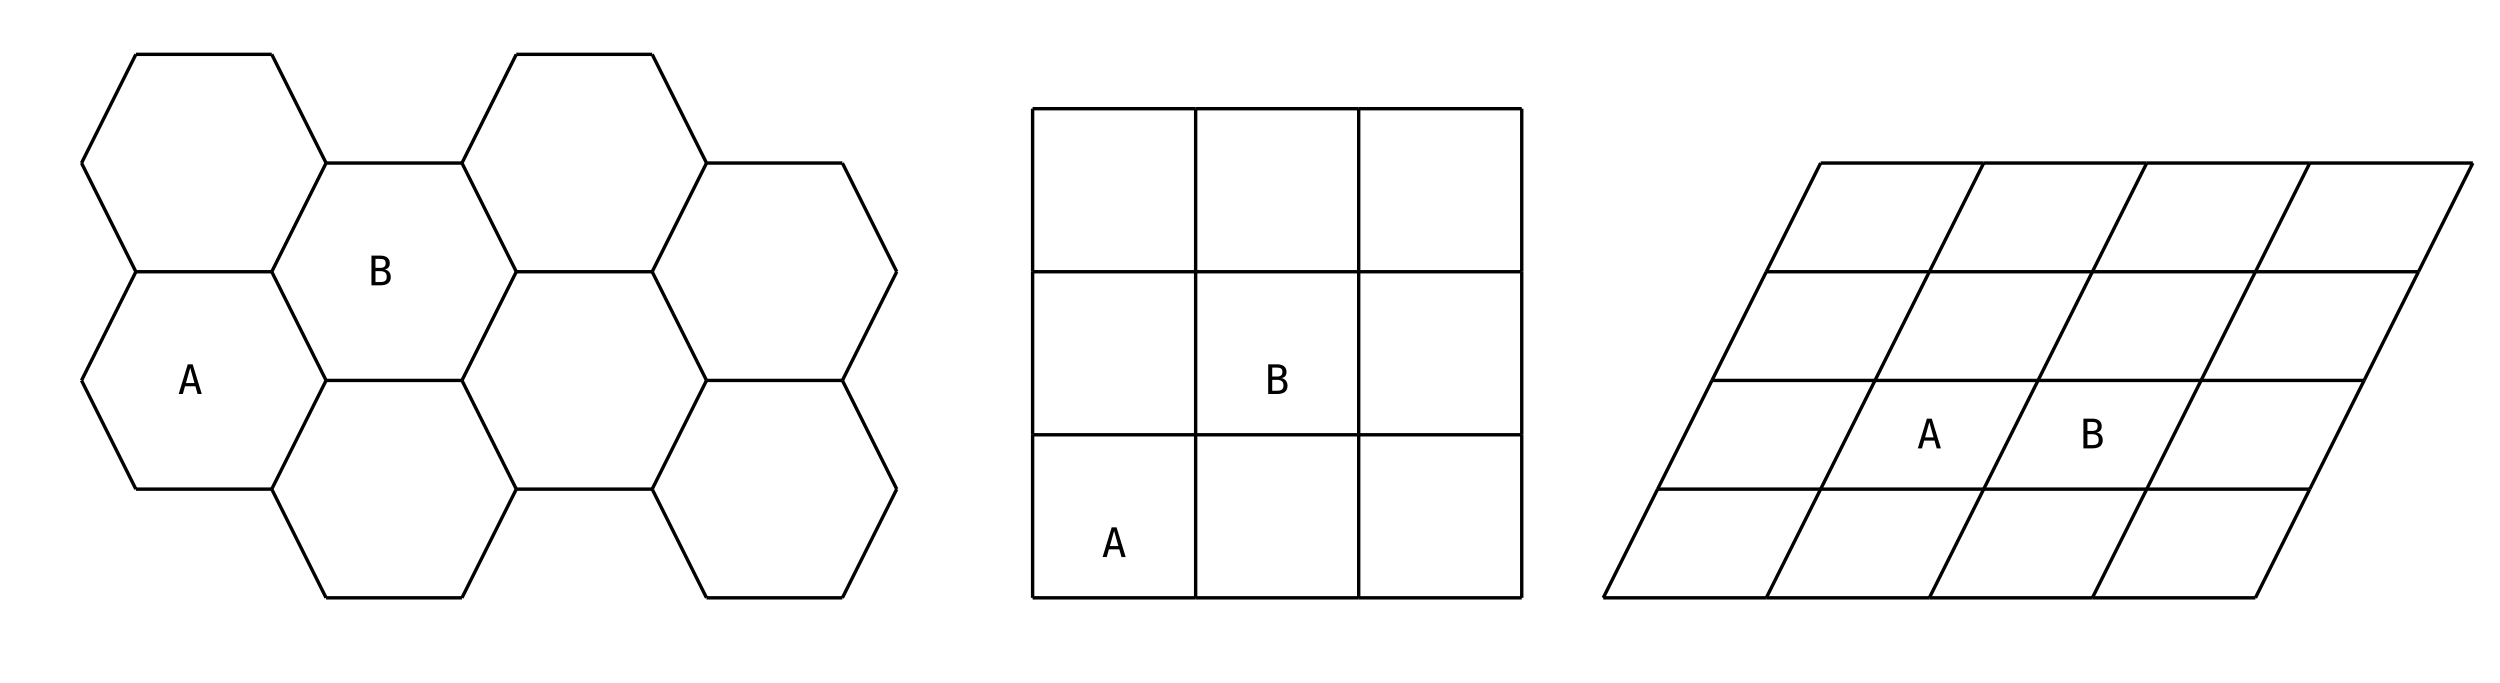
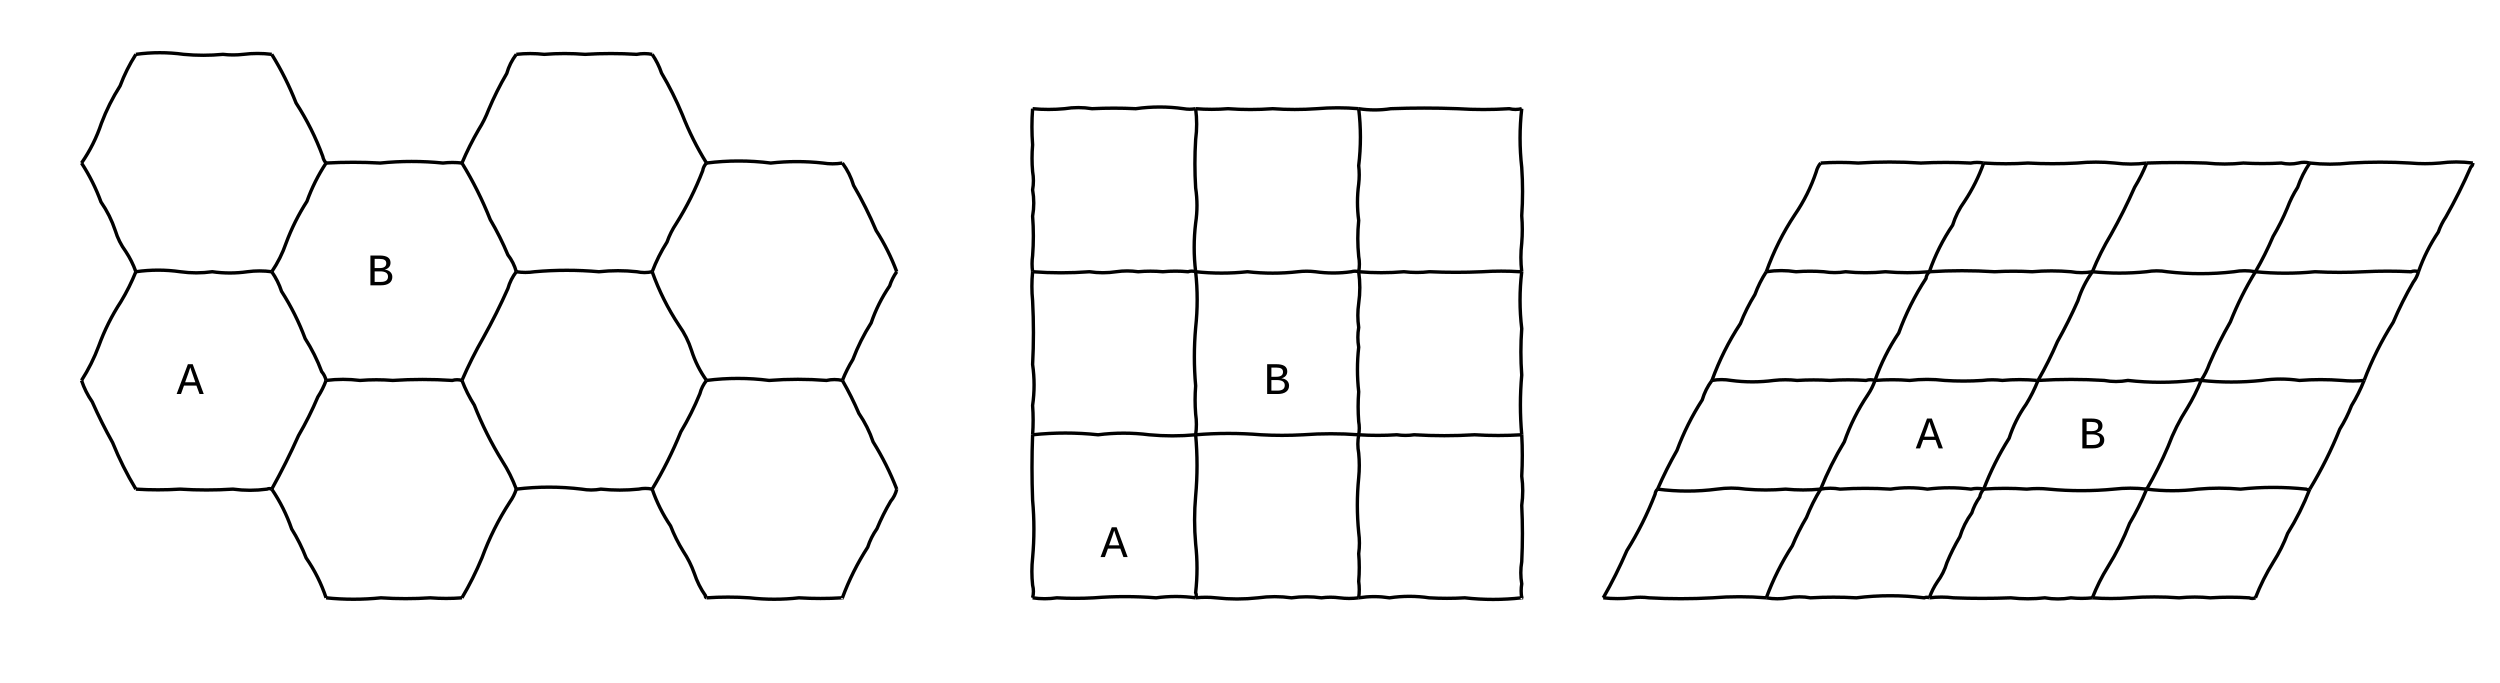
<svg xmlns="http://www.w3.org/2000/svg" class="diagram" version="1.1" height="201" width="736">
  <g transform="translate(8,16)">
-     <path d="M 32,0 L 72,0" style="fill:none;stroke:#000;" />
-     <path d="M 144,0 L 184,0" style="fill:none;stroke:#000;" />
-     <path d="M 296,16 L 344,16" style="fill:none;stroke:#000;" />
-     <path d="M 344,16 L 392,16" style="fill:none;stroke:#000;" />
-     <path d="M 392,16 L 440,16" style="fill:none;stroke:#000;" />
-     <path d="M 88,32 L 128,32" style="fill:none;stroke:#000;" />
-     <path d="M 200,32 L 240,32" style="fill:none;stroke:#000;" />
-     <path d="M 528,32 L 576,32" style="fill:none;stroke:#000;" />
-     <path d="M 576,32 L 624,32" style="fill:none;stroke:#000;" />
-     <path d="M 624,32 L 672,32" style="fill:none;stroke:#000;" />
-     <path d="M 672,32 L 720,32" style="fill:none;stroke:#000;" />
-     <path d="M 32,64 L 72,64" style="fill:none;stroke:#000;" />
-     <path d="M 144,64 L 184,64" style="fill:none;stroke:#000;" />
-     <path d="M 296,64 L 344,64" style="fill:none;stroke:#000;" />
-     <path d="M 344,64 L 392,64" style="fill:none;stroke:#000;" />
-     <path d="M 392,64 L 440,64" style="fill:none;stroke:#000;" />
-     <path d="M 512,64 L 560,64" style="fill:none;stroke:#000;" />
-     <path d="M 560,64 L 608,64" style="fill:none;stroke:#000;" />
-     <path d="M 608,64 L 656,64" style="fill:none;stroke:#000;" />
-     <path d="M 656,64 L 704,64" style="fill:none;stroke:#000;" />
-     <path d="M 88,96 L 128,96" style="fill:none;stroke:#000;" />
-     <path d="M 200,96 L 240,96" style="fill:none;stroke:#000;" />
-     <path d="M 496,96 L 544,96" style="fill:none;stroke:#000;" />
-     <path d="M 544,96 L 592,96" style="fill:none;stroke:#000;" />
-     <path d="M 592,96 L 640,96" style="fill:none;stroke:#000;" />
-     <path d="M 640,96 L 688,96" style="fill:none;stroke:#000;" />
-     <path d="M 296,112 L 344,112" style="fill:none;stroke:#000;" />
-     <path d="M 344,112 L 392,112" style="fill:none;stroke:#000;" />
-     <path d="M 392,112 L 440,112" style="fill:none;stroke:#000;" />
-     <path d="M 32,128 L 72,128" style="fill:none;stroke:#000;" />
-     <path d="M 144,128 L 184,128" style="fill:none;stroke:#000;" />
-     <path d="M 480,128 L 528,128" style="fill:none;stroke:#000;" />
-     <path d="M 528,128 L 576,128" style="fill:none;stroke:#000;" />
-     <path d="M 576,128 L 624,128" style="fill:none;stroke:#000;" />
-     <path d="M 624,128 L 672,128" style="fill:none;stroke:#000;" />
-     <path d="M 88,160 L 128,160" style="fill:none;stroke:#000;" />
-     <path d="M 200,160 L 240,160" style="fill:none;stroke:#000;" />
-     <path d="M 296,160 L 344,160" style="fill:none;stroke:#000;" />
-     <path d="M 344,160 L 392,160" style="fill:none;stroke:#000;" />
-     <path d="M 392,160 L 440,160" style="fill:none;stroke:#000;" />
-     <path d="M 464,160 L 512,160" style="fill:none;stroke:#000;" />
-     <path d="M 512,160 L 560,160" style="fill:none;stroke:#000;" />
-     <path d="M 560,160 L 608,160" style="fill:none;stroke:#000;" />
-     <path d="M 608,160 L 656,160" style="fill:none;stroke:#000;" />
-     <path d="M 296,16 L 296,64" style="fill:none;stroke:#000;" />
-     <path d="M 296,64 L 296,112" style="fill:none;stroke:#000;" />
-     <path d="M 296,112 L 296,160" style="fill:none;stroke:#000;" />
-     <path d="M 344,16 L 344,64" style="fill:none;stroke:#000;" />
-     <path d="M 344,64 L 344,112" style="fill:none;stroke:#000;" />
-     <path d="M 344,112 L 344,160" style="fill:none;stroke:#000;" />
-     <path d="M 392,16 L 392,64" style="fill:none;stroke:#000;" />
-     <path d="M 392,64 L 392,112" style="fill:none;stroke:#000;" />
-     <path d="M 392,112 L 392,160" style="fill:none;stroke:#000;" />
-     <path d="M 440,16 L 440,64" style="fill:none;stroke:#000;" />
-     <path d="M 440,64 L 440,112" style="fill:none;stroke:#000;" />
-     <path d="M 440,112 L 440,160" style="fill:none;stroke:#000;" />
-     <path d="M 16,32 L 32,0" style="fill:none;stroke:#000;" />
-     <path d="M 16,96 L 32,64" style="fill:none;stroke:#000;" />
-     <path d="M 72,64 L 88,32" style="fill:none;stroke:#000;" />
-     <path d="M 72,128 L 88,96" style="fill:none;stroke:#000;" />
-     <path d="M 128,32 L 144,0" style="fill:none;stroke:#000;" />
-     <path d="M 128,96 L 144,64" style="fill:none;stroke:#000;" />
-     <path d="M 128,160 L 144,128" style="fill:none;stroke:#000;" />
-     <path d="M 184,64 L 200,32" style="fill:none;stroke:#000;" />
-     <path d="M 184,128 L 200,96" style="fill:none;stroke:#000;" />
-     <path d="M 240,96 L 256,64" style="fill:none;stroke:#000;" />
-     <path d="M 240,160 L 256,128" style="fill:none;stroke:#000;" />
-     <path d="M 464,160 L 480,128" style="fill:none;stroke:#000;" />
-     <path d="M 480,128 L 496,96" style="fill:none;stroke:#000;" />
-     <path d="M 496,96 L 512,64" style="fill:none;stroke:#000;" />
-     <path d="M 512,64 L 528,32" style="fill:none;stroke:#000;" />
-     <path d="M 512,160 L 528,128" style="fill:none;stroke:#000;" />
-     <path d="M 528,128 L 544,96" style="fill:none;stroke:#000;" />
-     <path d="M 544,96 L 560,64" style="fill:none;stroke:#000;" />
-     <path d="M 560,64 L 576,32" style="fill:none;stroke:#000;" />
-     <path d="M 560,160 L 576,128" style="fill:none;stroke:#000;" />
-     <path d="M 576,128 L 592,96" style="fill:none;stroke:#000;" />
-     <path d="M 592,96 L 608,64" style="fill:none;stroke:#000;" />
-     <path d="M 608,64 L 624,32" style="fill:none;stroke:#000;" />
-     <path d="M 608,160 L 624,128" style="fill:none;stroke:#000;" />
-     <path d="M 624,128 L 640,96" style="fill:none;stroke:#000;" />
-     <path d="M 640,96 L 656,64" style="fill:none;stroke:#000;" />
-     <path d="M 656,64 L 672,32" style="fill:none;stroke:#000;" />
-     <path d="M 656,160 L 672,128" style="fill:none;stroke:#000;" />
-     <path d="M 672,128 L 688,96" style="fill:none;stroke:#000;" />
-     <path d="M 688,96 L 704,64" style="fill:none;stroke:#000;" />
-     <path d="M 704,64 L 720,32" style="fill:none;stroke:#000;" />
-     <path d="M 16,96 L 32,128" style="fill:none;stroke:#000;" />
-     <path d="M 16,32 L 32,64" style="fill:none;stroke:#000;" />
-     <path d="M 72,128 L 88,160" style="fill:none;stroke:#000;" />
-     <path d="M 72,64 L 88,96" style="fill:none;stroke:#000;" />
-     <path d="M 72,0 L 88,32" style="fill:none;stroke:#000;" />
-     <path d="M 128,96 L 144,128" style="fill:none;stroke:#000;" />
-     <path d="M 128,32 L 144,64" style="fill:none;stroke:#000;" />
-     <path d="M 184,128 L 200,160" style="fill:none;stroke:#000;" />
-     <path d="M 184,64 L 200,96" style="fill:none;stroke:#000;" />
-     <path d="M 184,0 L 200,32" style="fill:none;stroke:#000;" />
-     <path d="M 240,96 L 256,128" style="fill:none;stroke:#000;" />
-     <path d="M 240,32 L 256,64" style="fill:none;stroke:#000;" />
-     <text text-anchor="middle" font-family="Menlo,Lucida Console,monospace" x="368" y="100" style="fill:#000;font-size:1em">B</text>
-     <text text-anchor="middle" font-family="Menlo,Lucida Console,monospace" x="560" y="116" style="fill:#000;font-size:1em">A</text>
-     <text text-anchor="middle" font-family="Menlo,Lucida Console,monospace" x="608" y="116" style="fill:#000;font-size:1em">B</text>
-     <text text-anchor="middle" font-family="Menlo,Lucida Console,monospace" x="320" y="148" style="fill:#000;font-size:1em">A</text>
-     <text text-anchor="middle" font-family="Menlo,Lucida Console,monospace" x="104" y="68" style="fill:#000;font-size:1em">B</text>
-     <text text-anchor="middle" font-family="Menlo,Lucida Console,monospace" x="48" y="100" style="fill:#000;font-size:1em">A</text>
+     <path d="M 32,0 Q 39.035,-0.962 46.07,0 Q 51.853,0.546 57.636,0 Q 60.628,0.347 63.62,0 Q 67.81,-0.516 72,0 " style="fill:none;stroke:#000;" />
+     <path d="M 144,0 Q 148.107,-0.456 152.214,0 Q 158.231,-0.47 164.247,0 Q 171.84,-0.466 179.434,0 Q 181.717,-0.43 184,0 " style="fill:none;stroke:#000;" />
+     <path d="M 296,16 Q 300.698,16.44 305.397,16 Q 309.446,15.35 313.495,16 Q 319.924,15.682 326.353,16 Q 333.407,15.012 340.462,16 Q 342.231,16.31 344,16 " style="fill:none;stroke:#000;" />
+     <path d="M 344,16 Q 348.761,16.382 353.523,16 Q 360.104,16.483 366.685,16 Q 373.165,16.464 379.644,16 Q 385.822,15.476 392,16 " style="fill:none;stroke:#000;" />
+     <path d="M 392,16 Q 396.728,16.723 401.457,16 Q 411.284,15.627 421.11,16 Q 428.719,16.484 436.327,16 Q 438.163,16.436 440,16 " style="fill:none;stroke:#000;" />
+     <path d="M 88,32 Q 95.977,31.554 103.953,32 Q 113.181,31.07 122.408,32 Q 125.204,31.675 128,32 " style="fill:none;stroke:#000;" />
+     <path d="M 200,32 Q 209.452,30.797 218.905,32 Q 226.586,31.154 234.267,32 Q 237.134,32.458 240,32 " style="fill:none;stroke:#000;" />
+     <path d="M 528,32 Q 533.529,31.628 539.057,32 Q 548.28,31.403 557.502,32 Q 564.836,31.637 572.17,32 Q 574.085,31.629 576,32 " style="fill:none;stroke:#000;" />
+     <path d="M 576,32 Q 582.515,32.422 589.029,32 Q 596.24,32.391 603.451,32 Q 609.028,31.457 614.606,32 Q 619.303,32.593 624,32 " style="fill:none;stroke:#000;" />
+     <path d="M 624,32 Q 632.729,31.7 641.458,32 Q 646.958,32.574 652.458,32 Q 658.03,32.317 663.602,32 Q 666.123,32.531 668.645,32 Q 670.322,31.563 672,32 " style="fill:none;stroke:#000;" />
+     <path d="M 672,32 Q 677.938,32.656 683.877,32 Q 692.72,31.479 701.564,32 Q 705.92,32.376 710.276,32 Q 715.138,31.363 720,32 " style="fill:none;stroke:#000;" />
+     <path d="M 32,64 Q 38.544,63.062 45.088,64 Q 49.793,64.654 54.498,64 Q 59.667,64.73 64.835,64 Q 68.417,63.521 72,64 " style="fill:none;stroke:#000;" />
+     <path d="M 144,64 Q 146.689,64.405 149.378,64 Q 158.85,63.158 168.322,64 Q 173.91,63.391 179.499,64 Q 181.749,64.479 184,64 " style="fill:none;stroke:#000;" />
+     <path d="M 296,64 Q 304.373,64.629 312.746,64 Q 316.671,64.59 320.596,64 Q 323.834,63.532 327.072,64 Q 330.711,63.672 334.349,64 Q 338.047,63.649 341.744,64 Q 342.872,63.636 344,64 " style="fill:none;stroke:#000;" />
+     <path d="M 344,64 Q 351.631,64.798 359.263,64 Q 366.67,64.831 374.077,64 Q 376.673,63.692 379.269,64 Q 384.537,64.735 389.806,64 Q 390.903,63.672 392,64 " style="fill:none;stroke:#000;" />
+     <path d="M 392,64 Q 398.663,64.568 405.325,64 Q 409.09,64.425 412.855,64 Q 420.607,64.345 428.36,64 Q 433.946,63.638 439.533,64 Q 439.766,63.699 440,64 " style="fill:none;stroke:#000;" />
+     <path d="M 512,64 Q 516.381,63.328 520.761,64 Q 524.856,63.691 528.95,64 Q 532.147,64.506 535.344,64 Q 541.208,64.586 547.071,64 Q 553.536,64.559 560,64 " style="fill:none;stroke:#000;" />
+     <path d="M 560,64 Q 569.624,63.393 579.248,64 Q 584.751,63.689 590.255,64 Q 595.97,63.506 601.685,64 Q 604.843,64.542 608,64 " style="fill:none;stroke:#000;" />
+     <path d="M 608,64 Q 615.957,64.798 623.914,64 Q 626.957,63.48 630,64 Q 639.834,65.133 649.667,64 Q 652.833,63.411 656,64 " style="fill:none;stroke:#000;" />
+     <path d="M 656,64 Q 664.763,64.852 673.527,64 Q 680.767,64.37 688.007,64 Q 694.885,63.653 701.764,64 Q 702.882,63.59 704,64 " style="fill:none;stroke:#000;" />
+     <path d="M 88,96 Q 92.99,95.37 97.981,96 Q 102.81,95.611 107.638,96 Q 116.388,95.429 125.137,96 Q 126.569,95.597 128,96 " style="fill:none;stroke:#000;" />
+     <path d="M 200,96 Q 209.219,94.817 218.437,96 Q 226.875,95.343 235.312,96 Q 237.656,95.488 240,96 " style="fill:none;stroke:#000;" />
+     <path d="M 496,96 Q 498.822,95.514 501.644,96 Q 507.92,96.827 514.196,96 Q 517.629,95.61 521.062,96 Q 525.923,95.696 530.784,96 Q 536.061,95.647 541.338,96 Q 542.669,95.595 544,96 " style="fill:none;stroke:#000;" />
+     <path d="M 544,96 Q 549.101,95.59 554.203,96 Q 559.336,95.392 564.47,96 Q 570.072,96.367 575.674,96 Q 578.577,95.634 581.48,96 Q 586.611,95.521 591.742,96 Q 591.871,96.309 592,96 " style="fill:none;stroke:#000;" />
+     <path d="M 592,96 Q 601.724,95.406 611.447,96 Q 614.953,96.632 618.458,96 Q 628.108,97.081 637.757,96 Q 638.879,95.607 640,96 " style="fill:none;stroke:#000;" />
+     <path d="M 640,96 Q 648.915,96.934 657.83,96 Q 663.387,95.194 668.944,96 Q 675.184,95.52 681.424,96 Q 684.712,96.315 688,96 " style="fill:none;stroke:#000;" />
+     <path d="M 296,112 Q 305.639,110.976 315.279,112 Q 322.801,111.049 330.324,112 Q 337.162,112.629 344,112 " style="fill:none;stroke:#000;" />
+     <path d="M 344,112 Q 353.63,111.209 363.259,112 Q 369.44,112.341 375.621,112 Q 383.811,111.396 392,112 " style="fill:none;stroke:#000;" />
+     <path d="M 392,112 Q 397.618,112.355 403.236,112 Q 405.77,112.369 408.303,112 Q 417.219,112.529 426.135,112 Q 433.067,112.419 440,112 " style="fill:none;stroke:#000;" />
+     <path d="M 32,128 Q 38.501,128.415 45.002,128 Q 52.79,128.5 60.579,128 Q 65.592,128.677 70.605,128 Q 71.303,127.684 72,128 " style="fill:none;stroke:#000;" />
+     <path d="M 144,128 Q 153.625,126.834 163.249,128 Q 166.072,128.501 168.894,128 Q 174.451,128.564 180.007,128 Q 182.004,127.581 184,128 " style="fill:none;stroke:#000;" />
+     <path d="M 480,128 Q 488.746,129.14 497.493,128 Q 501.713,127.396 505.933,128 Q 511.809,128.499 517.685,128 Q 522.842,128.487 528,128 " style="fill:none;stroke:#000;" />
+     <path d="M 528,128 Q 530.859,127.474 533.718,128 Q 541.149,127.536 548.58,128 Q 554.011,127.201 559.443,128 Q 565.846,127.21 572.249,128 Q 574.124,127.569 576,128 " style="fill:none;stroke:#000;" />
+     <path d="M 576,128 Q 582.342,127.531 588.684,128 Q 591.927,127.654 595.17,128 Q 604.75,128.905 614.33,128 Q 619.165,127.44 624,128 " style="fill:none;stroke:#000;" />
+     <path d="M 624,128 Q 631.538,128.931 639.075,128 Q 645.342,127.435 651.608,128 Q 661.256,126.982 670.904,128 Q 671.452,128.339 672,128 " style="fill:none;stroke:#000;" />
+     <path d="M 88,160 Q 96.069,160.83 104.139,160 Q 111.415,160.481 118.691,160 Q 123.345,160.359 128,160 " style="fill:none;stroke:#000;" />
+     <path d="M 200,160 Q 206.335,159.574 212.67,160 Q 219.94,160.829 227.209,160 Q 233.565,160.383 239.92,160 Q 239.96,159.699 240,160 " style="fill:none;stroke:#000;" />
+     <path d="M 296,160 Q 299.563,160.533 303.127,160 Q 308.581,160.301 314.036,160 Q 323.195,159.286 332.353,160 Q 338.177,159.217 344,160 " style="fill:none;stroke:#000;" />
+     <path d="M 344,160 Q 346.995,159.676 349.989,160 Q 356.169,160.683 362.349,160 Q 367.283,159.309 372.218,160 Q 376.626,159.397 381.033,160 Q 383.699,159.642 386.365,160 Q 389.183,160.364 392,160 " style="fill:none;stroke:#000;" />
+     <path d="M 392,160 Q 396.54,159.291 401.081,160 Q 406.919,159.134 412.758,160 Q 417.991,160.303 423.224,160 Q 431.592,160.941 439.96,160 Q 439.98,159.699 440,160 " style="fill:none;stroke:#000;" />
+     <path d="M 464,160 Q 468.199,160.463 472.398,160 Q 474.954,159.661 477.511,160 Q 486.83,160.522 496.149,160 Q 504.074,159.359 512,160 " style="fill:none;stroke:#000;" />
+     <path d="M 512,160 Q 515.247,160.555 518.494,160 Q 521.761,159.423 525.027,160 Q 531.767,159.618 538.508,160 Q 548.496,158.772 558.483,160 Q 559.242,159.676 560,160 " style="fill:none;stroke:#000;" />
+     <path d="M 560,160 Q 563.575,159.566 567.149,160 Q 575.558,160.328 583.968,160 Q 588.979,160.562 593.99,160 Q 597.842,160.652 601.694,160 Q 604.847,160.329 608,160 " style="fill:none;stroke:#000;" />
+     <path d="M 608,160 Q 613.459,160.403 618.917,160 Q 626.228,159.467 633.538,160 Q 638.126,159.545 642.714,160 Q 648.426,159.637 654.138,160 Q 655.069,160.375 656,160 " style="fill:none;stroke:#000;" />
+     <path d="M 296,16 Q 295.604,21.33 296,26.659 Q 295.661,30.58 296,34.5 Q 296.476,37.199 296,39.898 Q 296.678,43.776 296,47.654 Q 296.446,53.474 296,59.294 Q 295.677,61.647 296,64 " style="fill:none;stroke:#000;" />
+     <path d="M 296,64 Q 295.58,68.286 296,72.573 Q 296.492,81.939 296,91.305 Q 296.867,97.331 296,103.358 Q 296.308,107.679 296,112 " style="fill:none;stroke:#000;" />
+     <path d="M 296,112 Q 295.639,121.631 296,131.262 Q 296.763,139.746 296,148.229 Q 295.572,152.246 296,156.263 Q 296.48,158.132 296,160 " style="fill:none;stroke:#000;" />
+     <path d="M 344,16 Q 344.595,20.537 344,25.074 Q 343.565,32.197 344,39.321 Q 344.782,44.495 344,49.669 Q 343.139,56.834 344,64 " style="fill:none;stroke:#000;" />
+     <path d="M 344,64 Q 344.896,72.232 344,80.464 Q 343.242,89.03 344,97.597 Q 343.679,101.736 344,105.875 Q 344.44,108.938 344,112 " style="fill:none;stroke:#000;" />
+     <path d="M 344,112 Q 344.81,121.002 344,130.004 Q 343.373,137.064 344,144.124 Q 344.798,151.298 344,158.471 Q 344.36,159.236 344,160 " style="fill:none;stroke:#000;" />
+     <path d="M 392,16 Q 393.014,24.384 392,32.769 Q 392.314,35.472 392,38.176 Q 391.285,43.541 392,48.907 Q 391.472,54.205 392,59.503 Q 392.413,61.752 392,64 " style="fill:none;stroke:#000;" />
+     <path d="M 392,64 Q 392.66,68.661 392,73.321 Q 391.497,76.857 392,80.394 Q 391.513,83.307 392,86.221 Q 391.272,92.777 392,99.334 Q 391.67,103.718 392,108.102 Q 392.351,110.051 392,112 " style="fill:none;stroke:#000;" />
+     <path d="M 392,112 Q 391.508,114.701 392,117.402 Q 392.354,121.032 392,124.661 Q 391.209,132.702 392,140.743 Q 392.43,143.874 392,147.006 Q 392.342,151.09 392,155.175 Q 392.339,157.587 392,160 " style="fill:none;stroke:#000;" />
+     <path d="M 440,16 Q 439.021,24.652 440,33.303 Q 440.481,40.405 440,47.507 Q 440.329,51.54 440,55.572 Q 439.504,59.786 440,64 " style="fill:none;stroke:#000;" />
+     <path d="M 440,64 Q 439.002,72.377 440,80.753 Q 439.499,87.589 440,94.425 Q 439.216,103.213 440,112 " style="fill:none;stroke:#000;" />
+     <path d="M 440,112 Q 440.335,118.09 440,124.18 Q 440.583,128.486 440,132.791 Q 440.407,141.08 440,149.37 Q 439.453,152.628 440,155.887 Q 439.662,157.944 440,160 " style="fill:none;stroke:#000;" />
+     <path d="M 16,32 Q 19.771,26.56 21.86,20.279 Q 24.045,14.494 27.362,9.276 Q 29.195,4.395 32,-0 " style="fill:none;stroke:#000;" />
+     <path d="M 16,96 Q 19.084,91.189 21.082,85.835 Q 23.587,78.938 27.602,72.796 Q 30.151,68.573 32,64 " style="fill:none;stroke:#000;" />
+     <path d="M 72,64 Q 74.685,60.051 76.234,55.533 Q 78.635,49.071 82.364,43.273 Q 84.506,37.299 88,32 " style="fill:none;stroke:#000;" />
+     <path d="M 72,128 Q 76.292,120.283 79.89,112.219 Q 83.099,106.721 85.573,100.854 Q 87.058,98.563 88,96 " style="fill:none;stroke:#000;" />
+     <path d="M 128,32 Q 130.155,26.908 132.936,22.128 Q 134.674,19.371 135.837,16.326 Q 138.159,10.8 141.187,5.627 Q 142.064,2.549 144,0 " style="fill:none;stroke:#000;" />
+     <path d="M 128,96 Q 130.803,89.487 134.332,83.337 Q 138.25,76.302 141.527,68.946 Q 142.295,66.239 144,64 " style="fill:none;stroke:#000;" />
+     <path d="M 128,160 Q 131.365,154.31 133.898,148.205 Q 137.08,139.528 142.112,131.776 Q 143.349,130.034 144,128 " style="fill:none;stroke:#000;" />
+     <path d="M 184,64 Q 185.742,59.404 188.374,55.253 Q 189.386,52.361 191.092,49.816 Q 195.74,42.416 198.871,34.258 Q 199.085,32.954 200,32 " style="fill:none;stroke:#000;" />
+     <path d="M 184,128 Q 188.88,119.897 192.435,111.131 Q 195.666,105.737 198.042,99.916 Q 198.609,97.752 200,96 " style="fill:none;stroke:#000;" />
+     <path d="M 240,96 Q 241.268,92.787 243.078,89.845 Q 245.214,84.174 248.469,79.062 Q 250.451,73.258 253.905,68.191 Q 254.628,65.933 256,64 " style="fill:none;stroke:#000;" />
+     <path d="M 240,160 Q 242.909,152.137 247.454,145.092 Q 248.402,142.157 250.182,139.637 Q 251.915,135.457 254.218,131.563 Q 255.539,129.997 256,128 " style="fill:none;stroke:#000;" />
+     <path d="M 464,160 Q 467.862,153.245 470.948,146.103 Q 475.898,138.183 479.264,129.471 Q 479.348,128.593 480,128 " style="fill:none;stroke:#000;" />
+     <path d="M 480,128 Q 482.537,122.132 485.709,116.582 Q 488.614,108.748 493.138,101.723 Q 494.053,98.604 496,96 " style="fill:none;stroke:#000;" />
+     <path d="M 496,96 Q 499.2,87.143 504.366,79.269 Q 506.121,74.794 508.648,70.705 Q 509.945,67.163 512,64 " style="fill:none;stroke:#000;" />
+     <path d="M 512,64 Q 515.176,55.096 520.394,47.213 Q 524.41,41.364 526.679,34.642 Q 527.043,33.173 528,32 " style="fill:none;stroke:#000;" />
+     <path d="M 512,160 Q 514.986,151.907 519.669,144.662 Q 521.446,140.351 523.829,136.342 Q 525.549,131.989 528,128 " style="fill:none;stroke:#000;" />
+     <path d="M 528,128 Q 530.91,120.753 534.961,114.077 Q 537.527,106.707 541.884,100.232 Q 543.219,98.254 544,96 " style="fill:none;stroke:#000;" />
+     <path d="M 544,96 Q 546.594,88.56 550.99,82.021 Q 554.072,73.541 559.007,65.987 Q 559.155,64.819 560,64 " style="fill:none;stroke:#000;" />
+     <path d="M 560,64 Q 562.531,56.693 566.858,50.284 Q 568.027,46.51 570.345,43.311 Q 573.864,38.001 576,32 " style="fill:none;stroke:#000;" />
+     <path d="M 560,160 Q 560.872,157.507 562.343,155.314 Q 564.258,152.735 565.172,149.656 Q 566.804,145.706 568.985,142.03 Q 570.153,138.226 572.496,135.008 Q 573.303,132.5 574.826,130.349 Q 575.092,129.014 576,128 " style="fill:none;stroke:#000;" />
+     <path d="M 576,128 Q 579.005,120.144 583.487,113.026 Q 585.227,107.649 588.485,103.031 Q 590.56,99.674 592,96 " style="fill:none;stroke:#000;" />
+     <path d="M 592,96 Q 595.18,90.462 597.702,84.595 Q 601.002,78.699 603.739,72.522 Q 605.205,67.929 608,64 " style="fill:none;stroke:#000;" />
+     <path d="M 608,64 Q 610.319,58.292 613.494,53.012 Q 617.301,46.24 620.434,39.132 Q 622.521,35.718 624,32 " style="fill:none;stroke:#000;" />
+     <path d="M 608,160 Q 609.857,155.227 612.562,150.877 Q 616.362,144.777 618.961,138.077 Q 621.771,133.334 623.88,128.24 Q 623.664,127.982 624,128 " style="fill:none;stroke:#000;" />
+     <path d="M 624,128 Q 627.521,121.912 630.279,115.441 Q 632.492,109.491 635.925,104.151 Q 638.3,100.244 640,96 " style="fill:none;stroke:#000;" />
+     <path d="M 640,96 Q 641.542,93.691 642.464,91.073 Q 645.186,84.75 648.611,78.779 Q 651.667,71.07 656,64 " style="fill:none;stroke:#000;" />
+     <path d="M 656,64 Q 658.918,58.964 661.196,53.607 Q 663.589,49.561 665.39,45.22 Q 666.589,42.023 668.427,39.146 Q 669.734,35.333 672,32 " style="fill:none;stroke:#000;" />
+     <path d="M 656,160 Q 658.143,154.497 661.259,149.481 Q 663.822,145.479 665.486,141.028 Q 669.355,134.82 672,128 " style="fill:none;stroke:#000;" />
+     <path d="M 672,128 Q 677.144,119.525 680.837,110.325 Q 682.897,107.047 684.284,103.432 Q 686.461,99.875 688,96 " style="fill:none;stroke:#000;" />
+     <path d="M 688,96 Q 691.41,86.998 696.565,78.87 Q 699.149,72.789 702.464,67.073 Q 703.524,65.683 704,64 " style="fill:none;stroke:#000;" />
+     <path d="M 704,64 Q 706.168,57.794 709.832,52.336 Q 710.679,49.947 712.082,47.836 Q 716.12,40.691 719.413,33.174 Q 720.015,32.741 720,32 " style="fill:none;stroke:#000;" />
+     <path d="M 16,96 Q 17.12,99.378 19.15,102.301 Q 21.874,108.449 25.158,114.316 Q 28.032,121.431 32,128 " style="fill:none;stroke:#000;" />
+     <path d="M 16,32 Q 19.518,37.408 21.733,43.467 Q 24.433,47.37 25.935,51.871 Q 26.948,55.217 29.018,58.035 Q 30.872,60.836 32,64 " style="fill:none;stroke:#000;" />
+     <path d="M 72,128 Q 75.719,133.468 77.862,139.723 Q 80.4,143.794 82.134,148.267 Q 85.906,153.714 88,160 " style="fill:none;stroke:#000;" />
+     <path d="M 72,64 Q 73.869,66.674 74.887,69.773 Q 79.107,76.355 81.84,83.68 Q 84.794,88.287 86.707,93.413 Q 87.669,94.549 88,96 " style="fill:none;stroke:#000;" />
+     <path d="M 72,0 Q 76.232,6.837 79.163,14.325 Q 83.968,21.745 87.021,30.042 Q 87.236,31.158 88,32 " style="fill:none;stroke:#000;" />
+     <path d="M 128,96 Q 129.457,99.824 131.642,103.285 Q 135.018,111.86 139.853,119.705 Q 142.371,123.63 144,128 " style="fill:none;stroke:#000;" />
+     <path d="M 128,32 Q 132.887,39.976 136.335,48.67 Q 139.291,53.674 141.521,59.041 Q 143.253,61.274 144,64 " style="fill:none;stroke:#000;" />
+     <path d="M 184,128 Q 185.995,133.777 189.42,138.84 Q 190.939,142.731 193.14,146.281 Q 195.176,149.355 196.414,152.828 Q 197.57,156.33 199.678,159.356 Q 199.566,159.814 200,160 " style="fill:none;stroke:#000;" />
+     <path d="M 184,64 Q 186.989,72.386 191.904,79.808 Q 194.313,83.196 195.578,87.156 Q 197.093,91.926 200,96 " style="fill:none;stroke:#000;" />
+     <path d="M 184,0 Q 185.762,2.565 186.757,5.513 Q 190.256,11.425 192.886,17.772 Q 195.791,25.212 200,32 " style="fill:none;stroke:#000;" />
+     <path d="M 240,96 Q 242.715,100.711 244.855,105.709 Q 247.533,109.609 249.046,114.091 Q 253.173,120.721 256,128 " style="fill:none;stroke:#000;" />
+     <path d="M 240,32 Q 242.227,35.011 243.299,38.599 Q 247.042,45.014 249.928,51.857 Q 253.613,57.604 256,64 " style="fill:none;stroke:#000;" />
+     <text text-anchor="middle" font-family="Comic Mono,Liberation Mono,monospace" x="104" y="68" style="fill:#000;font-size:10pt">B</text>
+     <text text-anchor="middle" font-family="Comic Mono,Liberation Mono,monospace" x="48" y="100" style="fill:#000;font-size:10pt">A</text>
+     <text text-anchor="middle" font-family="Comic Mono,Liberation Mono,monospace" x="368" y="100" style="fill:#000;font-size:10pt">B</text>
+     <text text-anchor="middle" font-family="Comic Mono,Liberation Mono,monospace" x="560" y="116" style="fill:#000;font-size:10pt">A</text>
+     <text text-anchor="middle" font-family="Comic Mono,Liberation Mono,monospace" x="608" y="116" style="fill:#000;font-size:10pt">B</text>
+     <text text-anchor="middle" font-family="Comic Mono,Liberation Mono,monospace" x="320" y="148" style="fill:#000;font-size:10pt">A</text>
  </g>
</svg>
